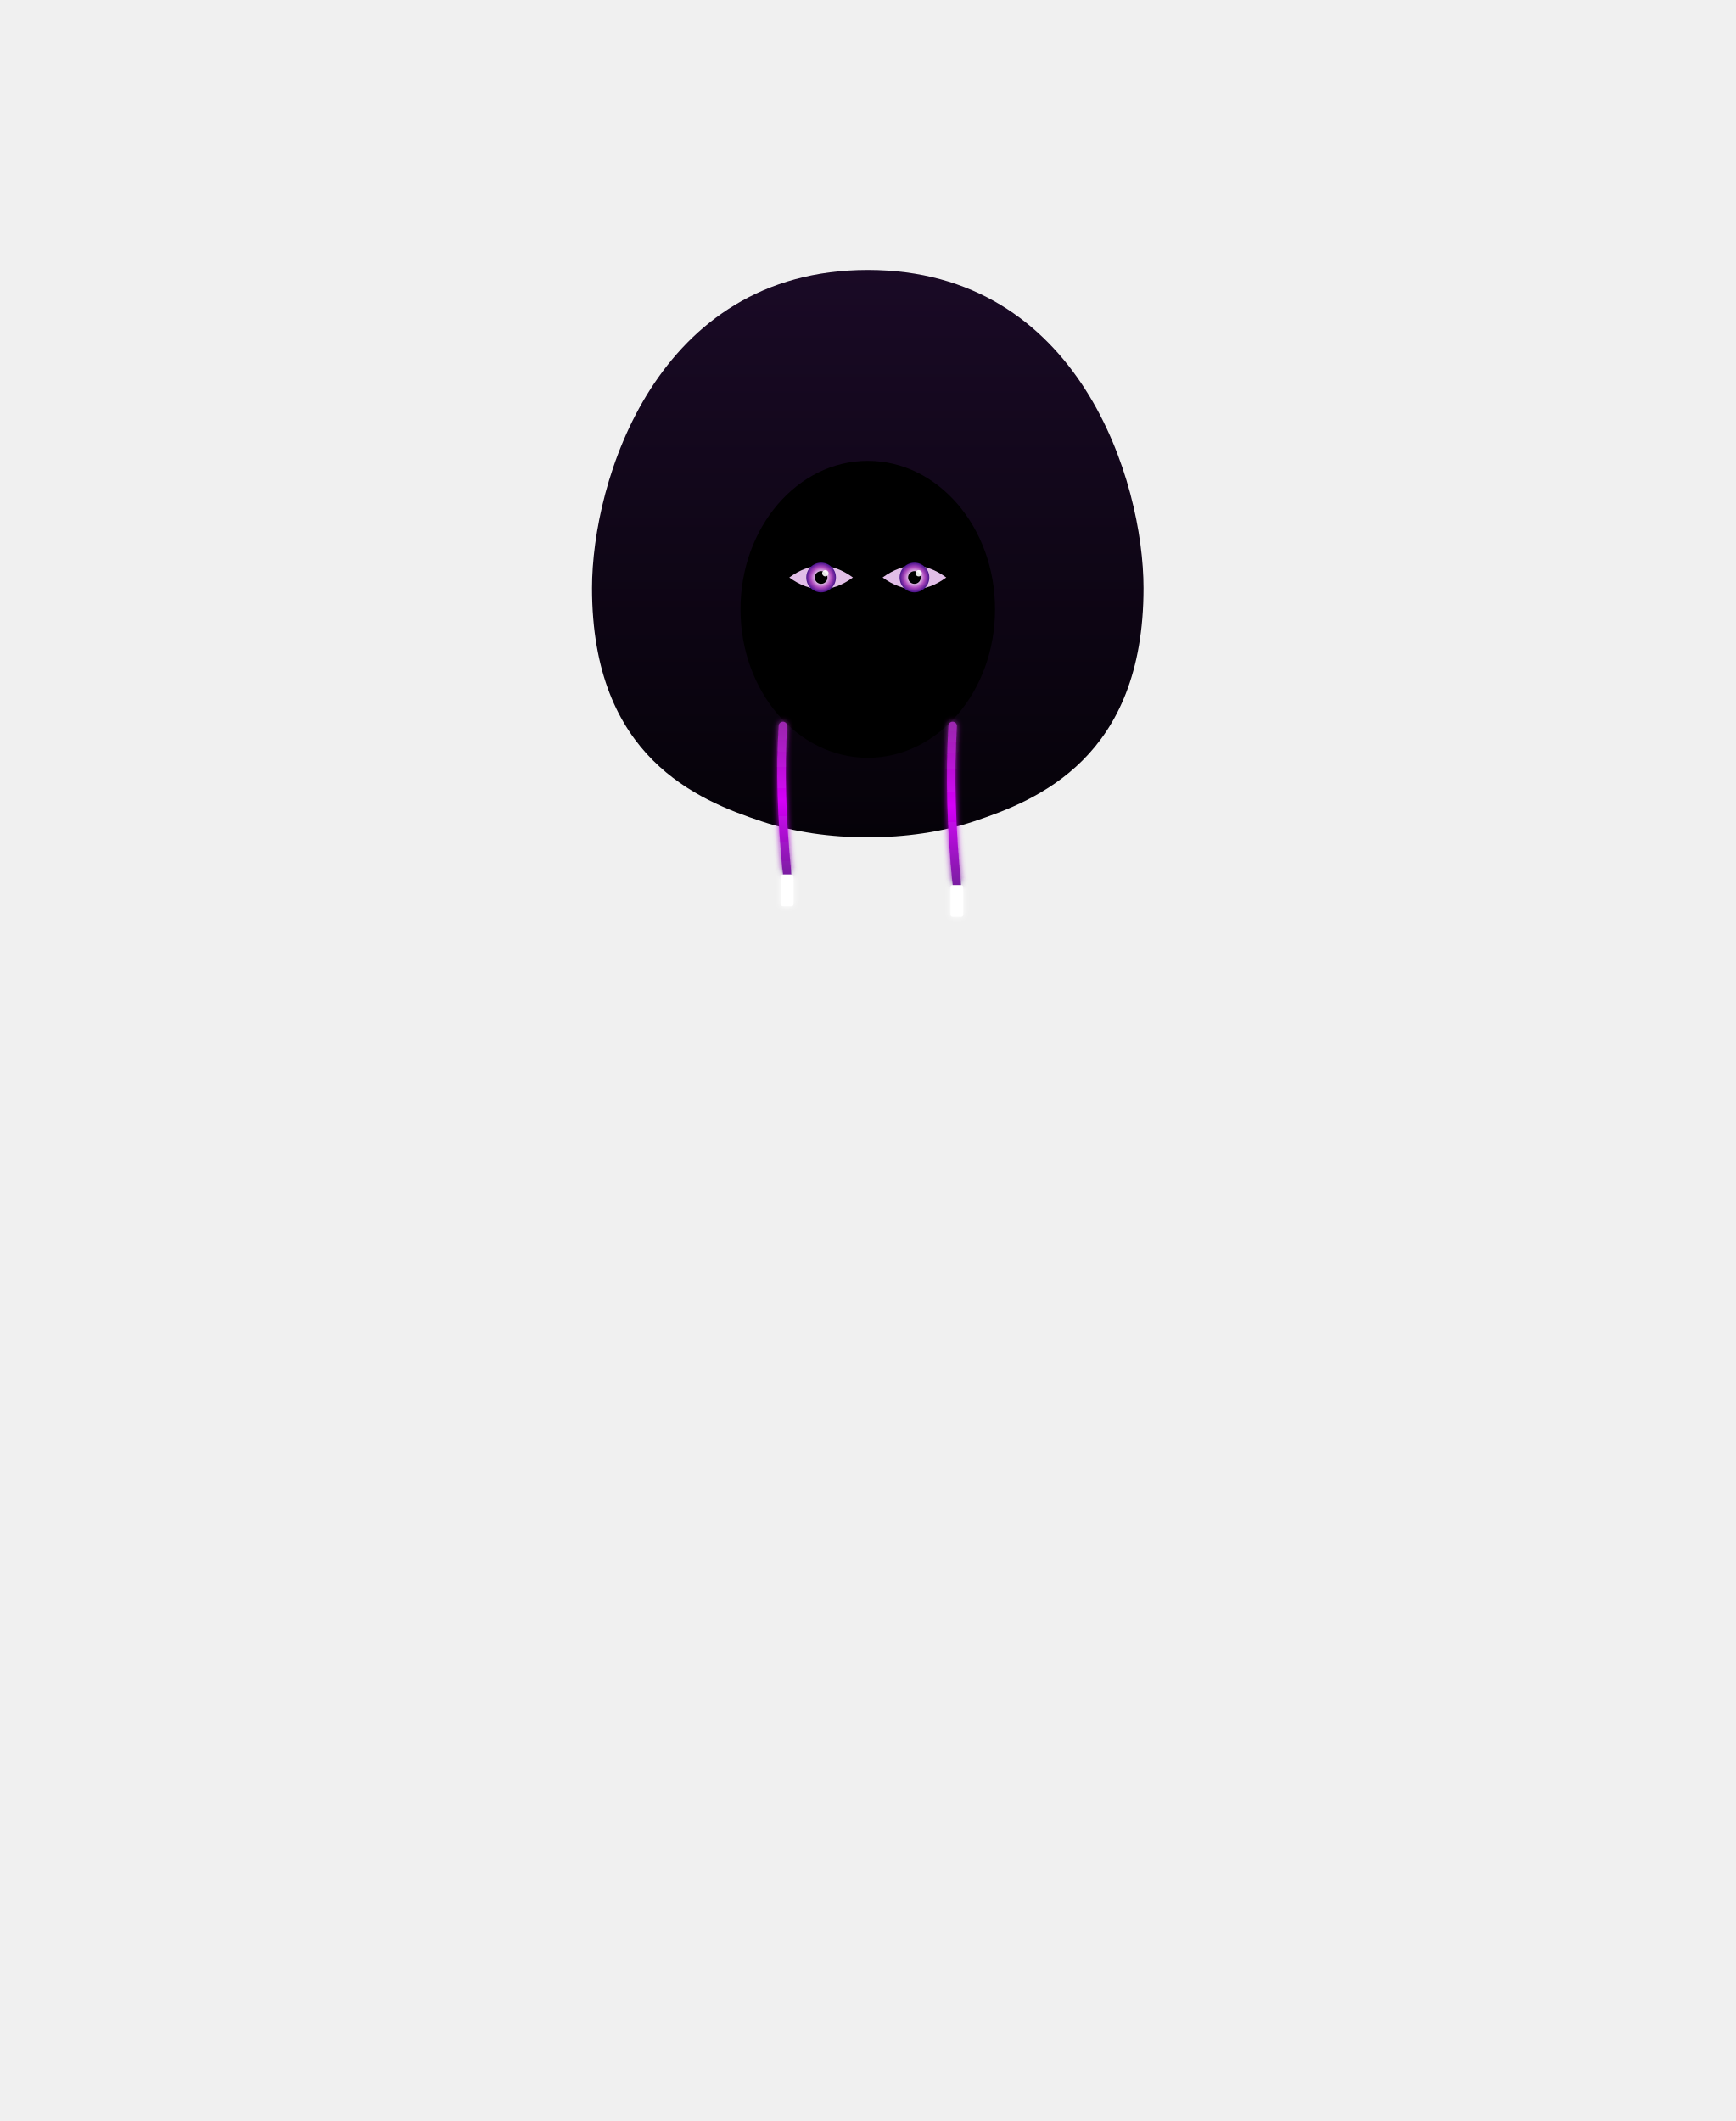
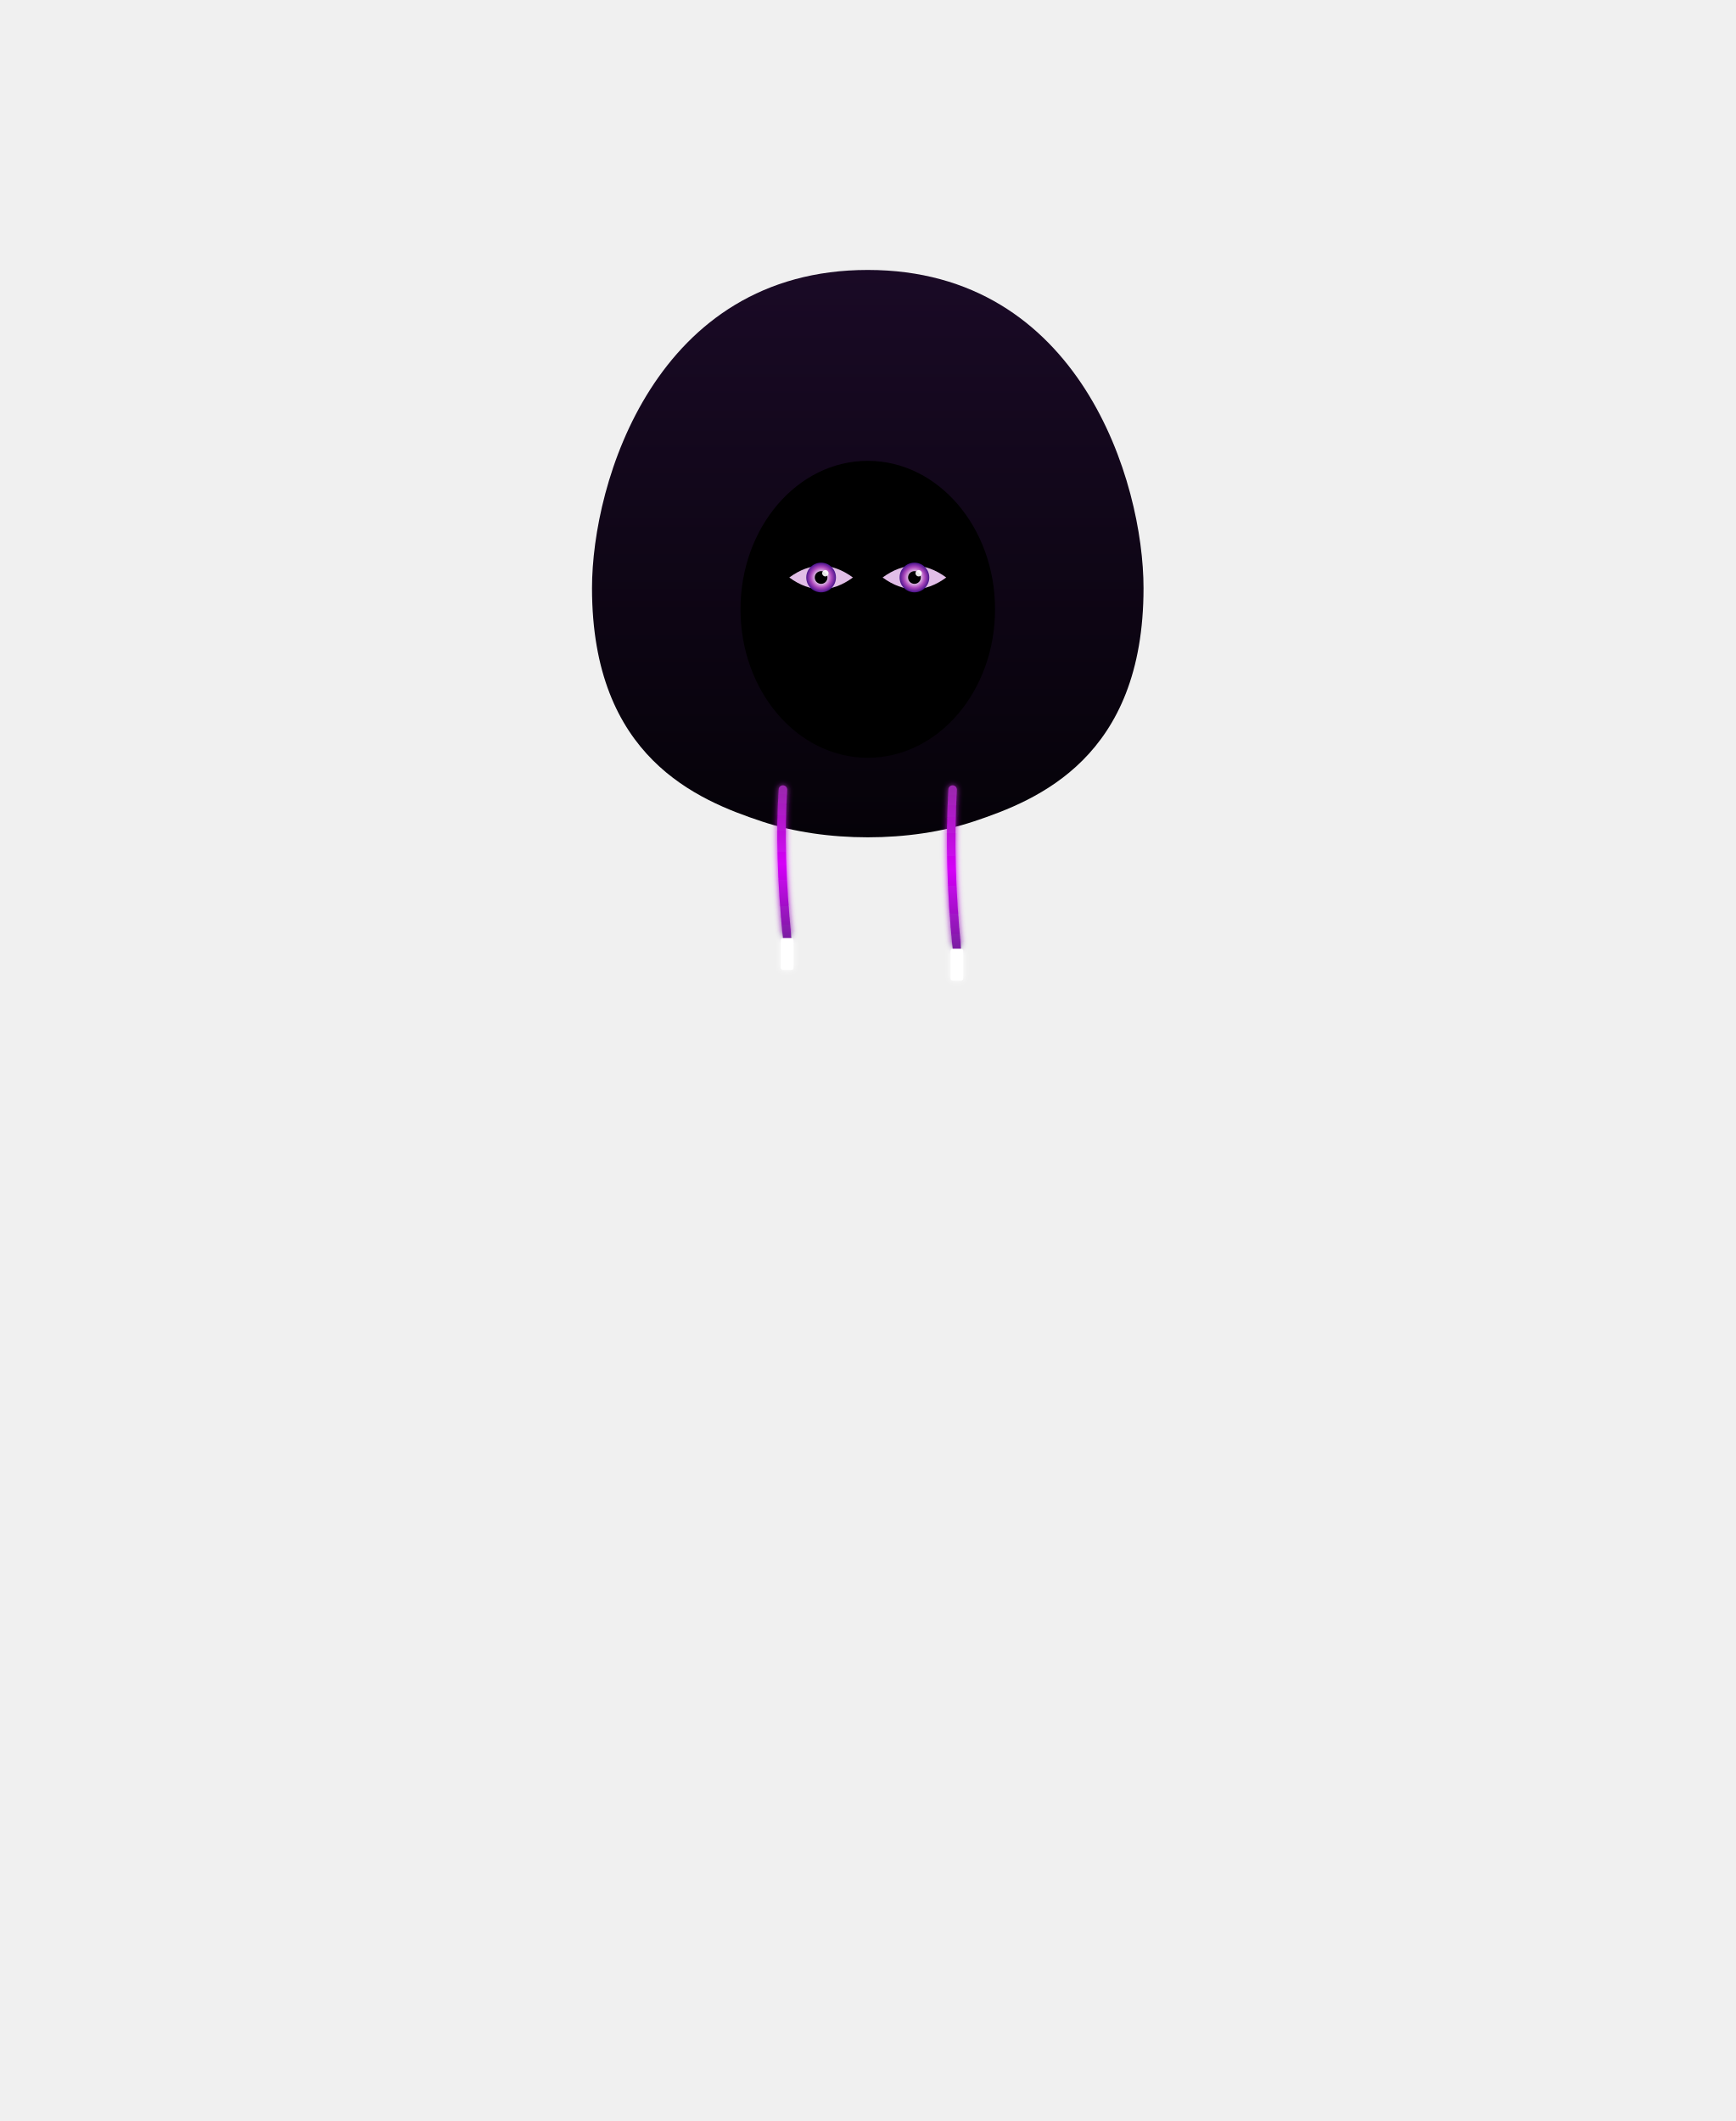
<svg xmlns="http://www.w3.org/2000/svg" viewBox="0 0 180 220">
  <defs>
    <linearGradient id="hoodieDark" x1="0%" y1="0%" x2="0%" y2="100%">
      <stop offset="0%" stop-color="#1A0A26" />
      <stop offset="100%" stop-color="#050208" />
    </linearGradient>
    <linearGradient id="stringGrad" x1="0" y1="0" x2="0" y2="1">
      <stop offset="0%" stop-color="#9C27B0" />
      <stop offset="50%" stop-color="#D500F9" />
      <stop offset="100%" stop-color="#7B1FA2" />
    </linearGradient>
    <radialGradient id="humanIrisEpic" cx="50%" cy="50%" r="50%">
      <stop offset="40%" stop-color="#E1BEE7" />
      <stop offset="70%" stop-color="#AB47BC" />
      <stop offset="100%" stop-color="#4A148C" />
    </radialGradient>
    <filter id="stringGlow" x="-50%" y="-50%" width="200%" height="200%">
      <feGaussianBlur in="SourceGraphic" stdDeviation="1.5" result="blur" />
      <feMerge>
        <feMergeNode in="blur" />
        <feMergeNode in="SourceGraphic" />
      </feMerge>
    </filter>
  </defs>
  <g transform="translate(90, 61) scale(0.22)">
    <path d="M0 -150 C-100 -150 -130 -50 -130 0 C-130 80 -80 100 -50 110 C-20 120 20 120 50 110 C80 100 130 80 130 0 C130 -50 100 -150 0 -150 Z" fill="url(#hoodieDark)" />
    <ellipse cx="0" cy="10" rx="60" ry="70" fill="#000" />
    <g transform="translate(0, -5)">
      <g transform="translate(-22, 0)">
        <path d="M-15 0 Q0 -11 15 0 Q0 11 -15 0 Z" fill="#E1BEE7" />
        <g>
          <animateTransform attributeName="transform" type="translate" values="0,0; 0,0; 3,0; 3,0; -3,0; -3,0; 0,0; 0,0" dur="12s" repeatCount="indefinite" keyTimes="0; 0.4; 0.41; 0.6; 0.61; 0.8; 0.81; 1" calcMode="linear" />
          <circle cx="0" cy="0" r="7" fill="url(#humanIrisEpic)" />
          <circle cx="0" cy="0" r="3" fill="#000" />
          <circle cx="2" cy="-2" r="1.5" fill="#FFFFFF" opacity="0.9" />
        </g>
        <path fill="#000000">
          <animate attributeName="d" values="M-16 -3 Q0 -8 16 -3 L16 -20 L-16 -20 Z;                              M-16 0 Q0 0 16 0 L16 -20 L-16 -20 Z;                              M-16 0 Q0 0 16 0 L16 -20 L-16 -20 Z;                             M-16 -3 Q0 -8 16 -3 L16 -20 L-16 -20 Z;                             M-16 -3 Q0 -8 16 -3 L16 -20 L-16 -20 Z" keyTimes="0; 0.005; 0.015; 0.02; 1" dur="15s" repeatCount="indefinite" />
        </path>
        <path fill="#000000">
          <animate attributeName="d" values="M-16 3 Q0 8 16 3 L16 20 L-16 20 Z;                              M-16 0 Q0 0 16 0 L16 20 L-16 20 Z;                              M-16 0 Q0 0 16 0 L16 20 L-16 20 Z;                             M-16 3 Q0 8 16 3 L16 20 L-16 20 Z;                             M-16 3 Q0 8 16 3 L16 20 L-16 20 Z" keyTimes="0; 0.005; 0.015; 0.02; 1" dur="15s" repeatCount="indefinite" />
        </path>
      </g>
      <g transform="translate(22, 0)">
        <path d="M-15 0 Q0 -11 15 0 Q0 11 -15 0 Z" fill="#E1BEE7" />
        <g>
          <animateTransform attributeName="transform" type="translate" values="0,0; 0,0; 3,0; 3,0; -3,0; -3,0; 0,0; 0,0" dur="12s" repeatCount="indefinite" keyTimes="0; 0.4; 0.41; 0.6; 0.61; 0.8; 0.81; 1" calcMode="linear" />
          <circle cx="0" cy="0" r="7" fill="url(#humanIrisEpic)" />
          <circle cx="0" cy="0" r="3" fill="#000" />
          <circle cx="2" cy="-2" r="1.5" fill="#FFFFFF" opacity="0.9" />
        </g>
        <path fill="#000000">
          <animate attributeName="d" values="M-16 -3 Q0 -8 16 -3 L16 -20 L-16 -20 Z;                              M-16 0 Q0 0 16 0 L16 -20 L-16 -20 Z;                              M-16 0 Q0 0 16 0 L16 -20 L-16 -20 Z;                             M-16 -3 Q0 -8 16 -3 L16 -20 L-16 -20 Z;                             M-16 -3 Q0 -8 16 -3 L16 -20 L-16 -20 Z" keyTimes="0; 0.005; 0.015; 0.02; 1" dur="15s" repeatCount="indefinite" />
        </path>
        <path fill="#000000">
          <animate attributeName="d" values="M-16 3 Q0 8 16 3 L16 20 L-16 20 Z;                              M-16 0 Q0 0 16 0 L16 20 L-16 20 Z;                              M-16 0 Q0 0 16 0 L16 20 L-16 20 Z;                             M-16 3 Q0 8 16 3 L16 20 L-16 20 Z;                             M-16 3 Q0 8 16 3 L16 20 L-16 20 Z" keyTimes="0; 0.005; 0.015; 0.02; 1" dur="15s" repeatCount="indefinite" />
        </path>
      </g>
    </g>
-     <g transform="translate(0, 5)" filter="url(#stringGlow)">
+     <g transform="translate(0, 35)" filter="url(#stringGlow)">
      <g>
        <path d="M-40 60 Q-42 90 -38 130" fill="none" stroke="url(#stringGrad)" stroke-width="4" stroke-linecap="round">
          <animate attributeName="d" values="M-40 60 Q-42 90 -38 130; M-40 60 Q-38 90 -40 130; M-40 60 Q-42 90 -38 130" dur="3s" repeatCount="indefinite" calcMode="spline" keySplines="0.4 0 0.2 1; 0.4 0 0.2 1" />
        </path>
        <rect x="-41" y="130" width="6" height="15" rx="1" fill="#FFFFFF">
          <animate attributeName="x" values="-41;-43;-41" dur="3s" repeatCount="indefinite" calcMode="spline" keySplines="0.4 0 0.2 1; 0.4 0 0.2 1" />
          <animateTransform attributeName="transform" type="rotate" values="3 -38 130; -3 -38 130; 3 -38 130" dur="3s" repeatCount="indefinite" />
        </rect>
      </g>
      <g>
        <path d="M40 60 Q38 95 42 135" fill="none" stroke="url(#stringGrad)" stroke-width="4" stroke-linecap="round">
          <animate attributeName="d" values="M40 60 Q38 95 42 135; M40 60 Q42 95 40 135; M40 60 Q38 95 42 135" dur="4s" repeatCount="indefinite" calcMode="spline" keySplines="0.4 0 0.2 1; 0.4 0 0.2 1" />
        </path>
        <rect x="39" y="135" width="6" height="15" rx="1" fill="#FFFFFF">
          <animate attributeName="x" values="39;37;39" dur="4s" repeatCount="indefinite" />
          <animateTransform attributeName="transform" type="rotate" values="-2 41 135; 2 41 135; -2 41 135" dur="4s" repeatCount="indefinite" />
        </rect>
      </g>
    </g>
  </g>
</svg>
